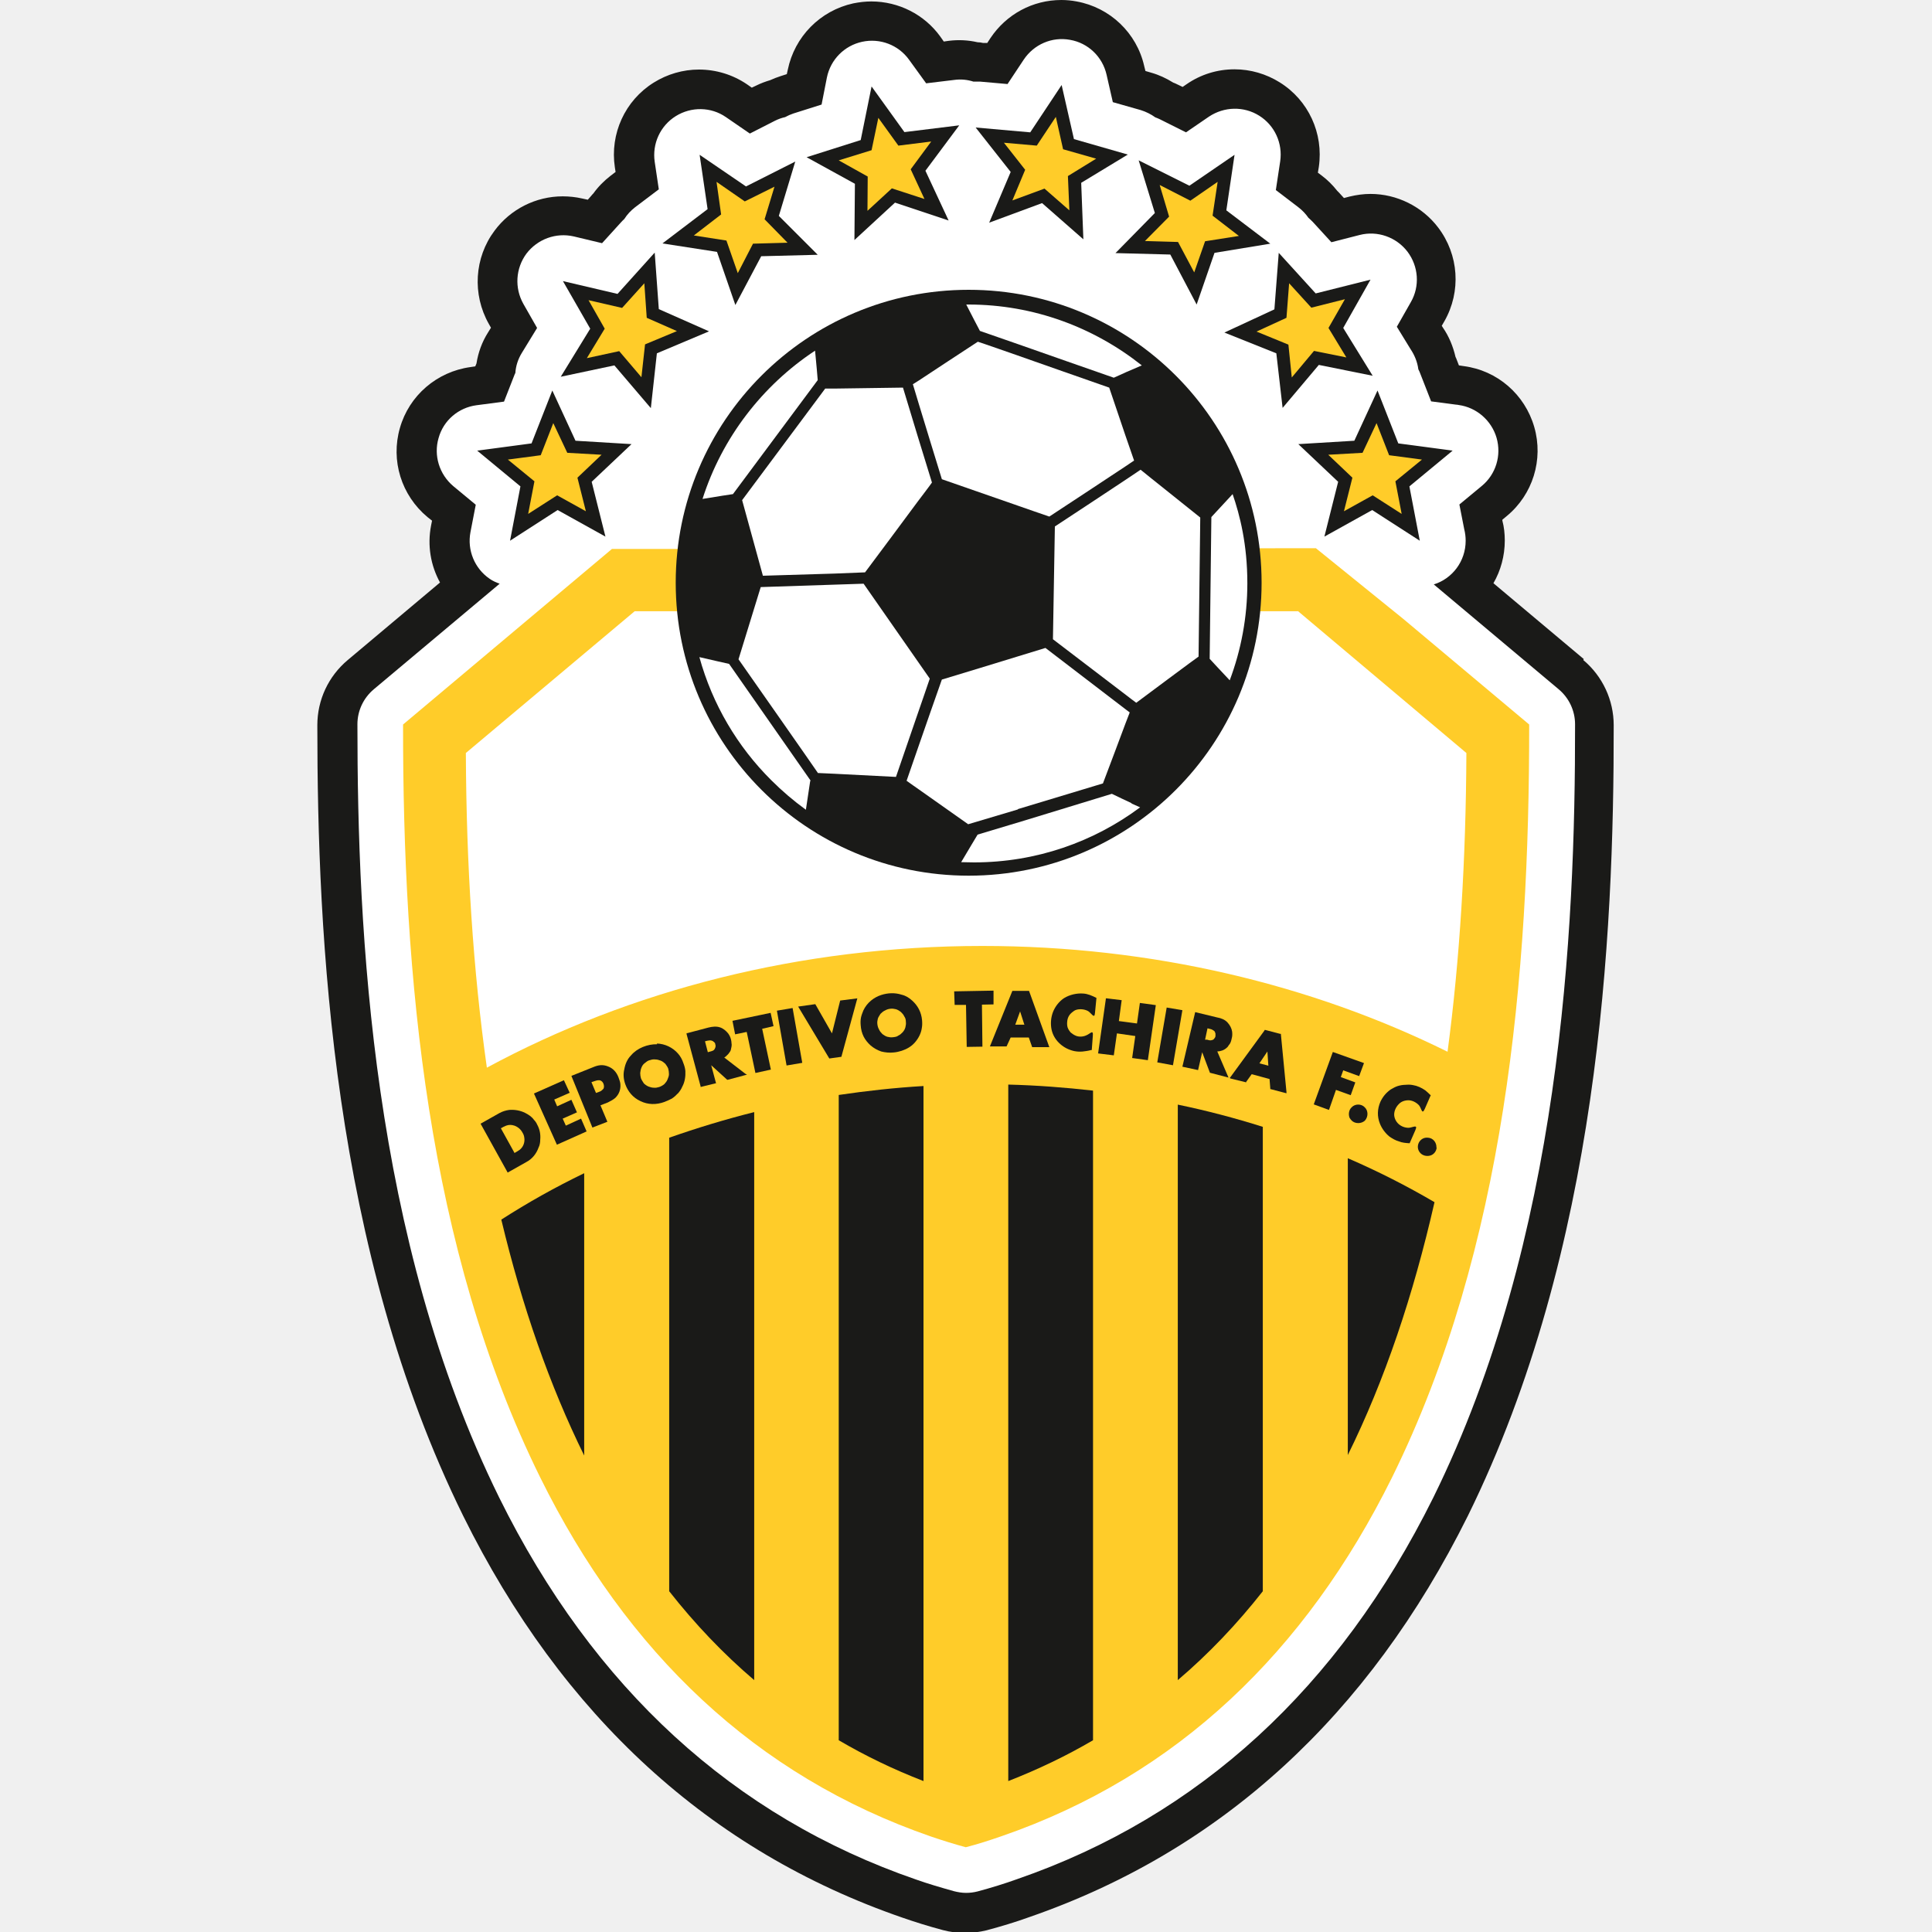
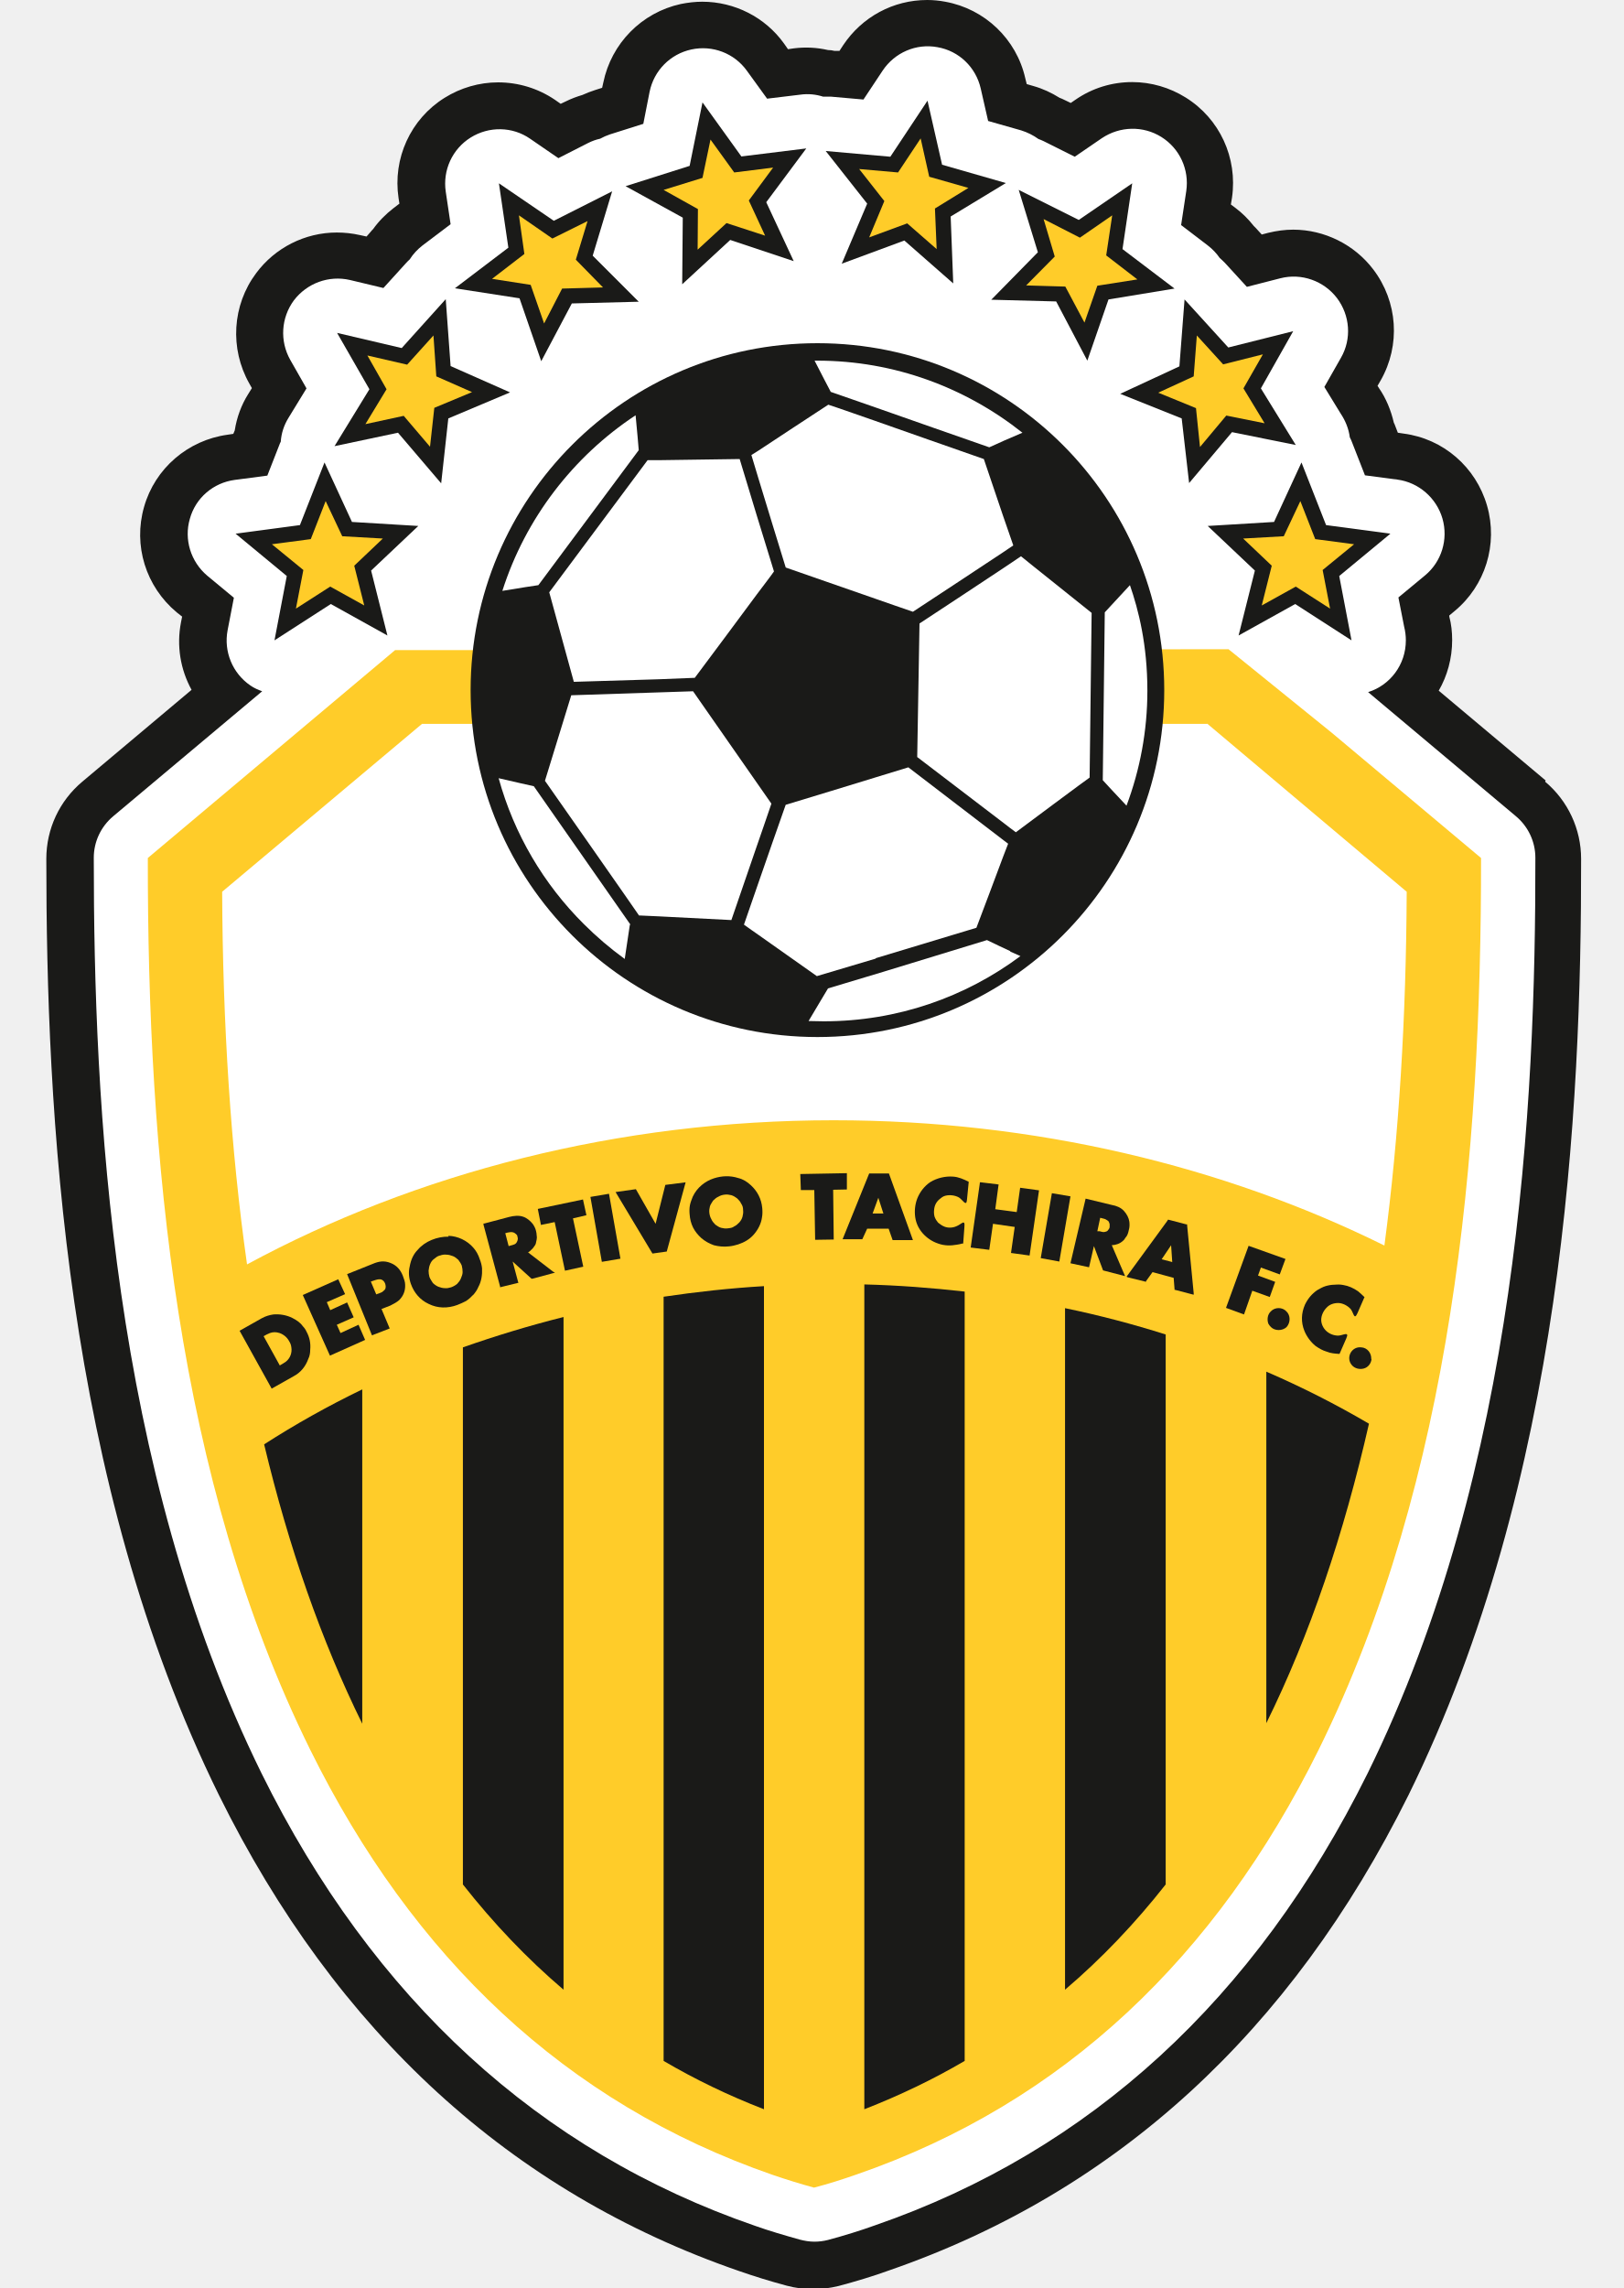
- <svg xmlns="http://www.w3.org/2000/svg" id="Capa_1" data-name="Capa 1" viewBox="0 0 80 80">
+ <svg xmlns="http://www.w3.org/2000/svg" width="56.8" height="80" viewBox="11.52 0 56.8 80">
  <defs>
    <style>
      .cls-1, .cls-2 {
        fill: #1a1a18;
      }

      .cls-1, .cls-2, .cls-3, .cls-4, .cls-5 {
        stroke-width: 0px;
      }

      .cls-1, .cls-4, .cls-5 {
        fill-rule: evenodd;
      }

      .cls-3, .cls-4 {
        fill: #fff;
      }

      .cls-5 {
        fill: #ffcc29;
      }
    </style>
  </defs>
  <path class="cls-2" d="M65.58,27.29l-3.74-3.14c.3-.52.47-1.13.47-1.77,0-.28-.03-.56-.1-.82v-.04s.18-.15.18-.15c1.08-.89,1.53-2.34,1.14-3.69-.39-1.35-1.53-2.34-2.92-2.52l-.2-.03-.1-.26s-.02-.06-.04-.09c-.1-.43-.27-.85-.52-1.21l-.05-.08.11-.19c.7-1.23.6-2.75-.26-3.88-.66-.87-1.71-1.39-2.8-1.39-.29,0-.58.04-.87.11l-.23.06-.11-.12c-.05-.06-.11-.12-.17-.18-.19-.24-.4-.45-.64-.63l-.16-.12.04-.24c.2-1.39-.43-2.76-1.62-3.5-.56-.35-1.21-.54-1.87-.54-.71,0-1.4.21-1.99.62l-.16.11-.25-.12s-.1-.05-.14-.06c-.29-.18-.59-.32-.91-.41l-.24-.07-.05-.2c-.31-1.38-1.42-2.43-2.8-2.68-.21-.04-.42-.06-.63-.06-1.19,0-2.28.59-2.94,1.58l-.13.2h-.17c-.08-.02-.15-.03-.23-.03-.39-.09-.79-.11-1.19-.06l-.21.03-.14-.2c-.66-.92-1.73-1.46-2.86-1.46-.25,0-.5.03-.75.08-1.37.3-2.43,1.38-2.71,2.75l-.04.18-.25.08c-.15.05-.29.1-.44.17-.2.06-.39.13-.57.22l-.19.09-.2-.14c-.59-.4-1.28-.61-1.99-.61-.66,0-1.31.19-1.87.54-1.19.74-1.82,2.12-1.61,3.51l.03.19-.21.16c-.27.21-.51.45-.71.73-.03.03-.06.06-.09.1l-.14.16-.23-.05c-.26-.06-.54-.09-.81-.09-1.11,0-2.16.53-2.82,1.42-.84,1.12-.93,2.64-.24,3.86l.09.16-.13.21c-.24.38-.4.82-.47,1.27l-.05.12-.2.03c-1.39.19-2.54,1.18-2.92,2.52-.39,1.35.06,2.79,1.14,3.69l.19.15-.04.2c-.16.82-.02,1.65.37,2.36l-3.82,3.21c-.8.67-1.26,1.65-1.26,2.7,0,8.78.61,21.72,6.04,32.74,4.1,8.29,10.22,13.89,18.2,16.64.52.18,1.06.35,1.66.51.3.08.61.12.92.12s.6-.04.89-.11c.6-.16,1.2-.34,1.78-.55,7.94-2.75,14.04-8.34,18.15-16.61,5.43-11.02,6.05-23.96,6.04-32.74,0-1.04-.46-2.03-1.26-2.7" />
  <path class="cls-3" d="M64.54,28.54l-5.17-4.34c.77-.24,1.32-.96,1.32-1.81,0-.16-.02-.32-.06-.48l-.2-1.02.93-.77c.58-.48.82-1.26.61-1.99-.21-.72-.83-1.26-1.57-1.36l-1.14-.15-.45-1.15c-.02-.06-.05-.12-.08-.18-.04-.31-.16-.59-.32-.83l-.57-.93.58-1.02c.38-.66.32-1.48-.14-2.09-.46-.6-1.24-.88-1.98-.69l-1.17.3-.77-.84c-.06-.06-.12-.12-.18-.17-.11-.16-.25-.31-.42-.44l-.93-.71.18-1.19c.11-.75-.23-1.49-.87-1.89-.64-.4-1.45-.38-2.08.04l-.95.65-1.1-.55c-.06-.03-.12-.05-.17-.07-.18-.13-.38-.23-.6-.3l-1.16-.33-.26-1.14c-.17-.74-.76-1.31-1.51-1.44-.75-.14-1.5.19-1.92.82l-.67,1.01-1.13-.1c-.1,0-.19,0-.28,0-.25-.08-.52-.11-.8-.07l-1.16.14-.71-.98c-.44-.61-1.2-.9-1.94-.74-.74.16-1.31.74-1.46,1.48l-.22,1.12-1.17.37c-.12.04-.23.09-.34.15-.14.03-.28.08-.42.15l-1.04.53-.99-.68c-.62-.43-1.44-.44-2.08-.04-.64.4-.98,1.14-.87,1.89l.17,1.14-.98.74c-.18.14-.33.3-.45.49-.04.04-.09.08-.13.13l-.79.87-1.17-.28c-.74-.17-1.5.11-1.96.71-.45.61-.5,1.42-.13,2.08l.57,1-.63,1.03c-.16.26-.25.54-.27.83,0,.01-.01.03-.02.04l-.45,1.15-1.14.15c-.75.1-1.37.63-1.57,1.36-.21.72.03,1.5.61,1.99l.93.77-.22,1.14c-.14.74.17,1.5.8,1.93.13.09.27.15.41.2l-5.21,4.37c-.43.36-.68.89-.68,1.45,0,8.61.59,21.3,5.87,32.02,3.9,7.89,9.72,13.22,17.27,15.82.48.17.99.32,1.56.48.16.04.33.07.5.07s.32-.02.48-.06c.56-.15,1.11-.32,1.64-.51,7.52-2.6,13.32-7.92,17.23-15.8,5.28-10.71,5.88-23.4,5.87-32.02,0-.56-.25-1.09-.68-1.45" />
  <polygon class="cls-1" points="28.97 6.41 30.89 7.72 32.93 6.69 32.25 8.94 33.86 10.55 31.52 10.61 30.45 12.63 29.69 10.43 27.43 10.08 29.3 8.66 28.97 6.41" />
  <polygon class="cls-1" points="36.09 3.58 37.45 5.47 39.72 5.19 38.32 7.07 39.28 9.13 37.06 8.39 35.38 9.94 35.4 7.61 33.4 6.51 35.64 5.8 36.09 3.58" />
  <polygon class="cls-1" points="23.31 11.64 25.57 12.17 27.11 10.46 27.28 12.8 29.36 13.72 27.2 14.63 26.95 16.9 25.44 15.13 23.22 15.6 24.44 13.61 23.31 11.64" />
  <polygon class="cls-5" points="24.37 12.43 25.04 13.61 24.3 14.83 25.64 14.54 26.56 15.62 26.71 14.26 28.03 13.71 26.78 13.16 26.68 11.73 25.76 12.75 24.37 12.43" />
  <polygon class="cls-1" points="56.84 15.56 55.62 13.58 56.75 11.58 54.48 12.15 52.95 10.47 52.77 12.81 50.7 13.77 52.85 14.63 53.11 16.89 54.61 15.11 56.84 15.56" />
  <polygon class="cls-5" points="55.75 14.8 54.41 14.53 53.49 15.63 53.35 14.27 52.03 13.73 53.27 13.16 53.38 11.73 54.3 12.74 55.69 12.39 55.01 13.58 55.75 14.8" />
  <polygon class="cls-5" points="29.67 7.53 29.86 8.88 28.73 9.75 30.08 9.96 30.55 11.31 31.18 10.09 32.61 10.05 31.66 9.08 32.07 7.73 30.84 8.34 29.67 7.53" />
  <polygon class="cls-5" points="36.37 4.88 36.09 6.22 34.73 6.64 35.93 7.31 35.92 8.73 36.93 7.8 38.28 8.24 37.71 7.01 38.56 5.86 37.2 6.03 36.37 4.88" />
  <polygon class="cls-1" points="46.7 6.4 44.47 5.76 43.96 3.52 42.66 5.48 40.4 5.28 41.85 7.12 40.96 9.22 43.15 8.41 44.86 9.91 44.77 7.57 46.7 6.4" />
  <polygon class="cls-5" points="45.39 6.57 44.22 7.29 44.28 8.71 43.25 7.81 41.92 8.3 42.45 7.03 41.57 5.91 42.93 6.03 43.72 4.84 44.02 6.18 45.39 6.57" />
  <polygon class="cls-1" points="51.12 6.41 50.78 8.71 52.6 10.09 50.29 10.47 49.55 12.61 48.46 10.54 46.19 10.48 47.82 8.82 47.15 6.64 49.25 7.69 51.12 6.41" />
  <polygon class="cls-5" points="50.42 7.53 49.29 8.31 48.02 7.66 48.41 8.97 47.41 9.98 48.78 10.02 49.45 11.28 49.9 9.99 51.3 9.77 50.21 8.93 50.42 7.53" />
  <polygon class="cls-1" points="60.15 18.66 58.36 20.14 58.79 22.39 56.82 21.12 54.84 22.22 55.41 19.95 53.76 18.39 56.08 18.25 57.04 16.17 57.9 18.36 60.15 18.66" />
  <polygon class="cls-5" points="58.88 19.03 57.52 18.85 57 17.52 56.42 18.75 55 18.83 56 19.78 55.65 21.17 56.84 20.51 58.04 21.28 57.78 19.93 58.88 19.03" />
  <polygon class="cls-1" points="19.76 18.66 21.55 20.14 21.12 22.39 23.09 21.12 25.07 22.22 24.5 19.95 26.15 18.39 23.83 18.25 22.87 16.17 22.01 18.36 19.76 18.66" />
  <polygon class="cls-5" points="21.03 19.03 22.39 18.85 22.91 17.52 23.49 18.75 24.91 18.83 23.91 19.78 24.26 21.17 23.07 20.51 21.87 21.28 22.13 19.93 21.03 19.03" />
  <path class="cls-5" d="M54.49,22.7s-20,.02-21.15.03h-8l-8.65,7.27c-.01,10.4.99,21.68,5.68,31.18,3.58,7.24,8.92,12.36,16.19,14.87.47.16.95.31,1.43.44.51-.13,1-.29,1.49-.46,7.26-2.51,12.58-7.63,16.16-14.85,4.69-9.5,5.69-20.78,5.68-31.18l-5.21-4.37-3.61-2.92Z" />
  <path class="cls-5" d="M57.95,26.22l-3.46-2.93v.02h0s0-.01,0-.02h-28.95l-8.29,6.97c-.01,10.19,1.03,21.35,5.62,30.66,3.51,7.1,8.73,12.12,15.84,14.59.43.14.85.29,1.28.39.43-.11.85-.25,1.27-.39,7.13-2.45,12.36-7.47,15.87-14.59,4.6-9.31,5.63-20.47,5.62-30.66l-4.81-4.04ZM40.67,39.73c-7.76,0-15,1.98-20.96,5.37-.66-4.34-.98-9.08-.99-14.17l7.35-6.18h27.78,0s0,0,0,0h.01s0,0-.01,0h0l7.42,6.18c-.01,4.81-.3,9.33-.89,13.48-5.7-2.96-12.47-4.68-19.71-4.68M54.49,23.28h0,0s0,0,0,0Z" />
  <path class="cls-4" d="M53.74,25.31h-25.21s-2.25,0-2.25,0l-6.99,5.87c.02,4.66.3,9.01.87,13.03,5.9-3.19,12.96-5.04,20.52-5.04,7.03,0,13.64,1.6,19.26,4.38.51-3.83.76-7.97.78-12.37l-6.98-5.88Z" />
  <path class="cls-2" d="M48.77,45.74v23.83c1.28-1.09,2.45-2.32,3.52-3.68v-19.23c-1.14-.36-2.31-.67-3.52-.92" />
  <path class="cls-2" d="M41.75,44.92v28.83c1.23-.48,2.4-1.04,3.51-1.69v-26.9c-1.15-.13-2.32-.22-3.51-.25" />
  <path class="cls-2" d="M27.71,47.11v18.78c1.07,1.36,2.24,2.59,3.52,3.68v-23.52c-1.2.3-2.38.66-3.52,1.06" />
  <path class="cls-2" d="M34.73,45.35v26.71c1.11.65,2.27,1.21,3.51,1.69v-28.78c-1.19.07-2.36.2-3.51.37" />
  <path class="cls-2" d="M20.76,50.51c.86,3.59,2,6.86,3.43,9.76v-11.69c-1.2.58-2.34,1.22-3.43,1.92" />
  <path class="cls-2" d="M59.4,49.78c-1.14-.67-2.34-1.28-3.59-1.82v12.29c1.53-3.1,2.71-6.61,3.59-10.47" />
  <polygon class="cls-1" points="56.28 44.56 55.62 44.32 55.52 44.6 56.12 44.82 55.93 45.35 55.32 45.13 55.03 45.96 54.4 45.73 55.19 43.56 56.48 44.02 56.28 44.56" />
  <path class="cls-1" d="M56.51,45.85c.15.14.15.39.01.55-.15.14-.41.14-.55,0-.03-.03-.07-.08-.09-.12-.05-.14-.03-.32.09-.43.14-.15.4-.15.54,0" />
  <path class="cls-1" d="M52.57,44.68l-.74-.2-.23.32v.02s-.03-.01-.03-.01l-.61-.15-.04-.02.03-.04,1.41-1.93v-.02h.04l.61.16h.03v.03l.23,2.38v.05s-.04-.01-.04-.01l-.61-.16h-.02v-.03l-.03-.38ZM52.52,44.13l-.04-.59-.33.49.38.1Z" />
  <path class="cls-1" d="M50.41,43.55l.46,1.07-.77-.2-.32-.85-.17.74-.65-.14.53-2.26.91.22c.17.03.32.09.43.21.1.11.17.24.19.38.01.1.01.19-.02.29-.02.1-.05.2-.12.27-.02.04-.05.08-.09.11-.11.1-.24.14-.39.15M49.91,43.05h.07s.1.03.13.03c.04,0,.07-.01.1-.02.01,0,.02-.01.04-.02.01-.01.02-.02.03-.04.02-.01.03-.03.03-.04.01-.02.02-.03.02-.06v-.1s-.01-.04-.02-.06c-.01-.02-.02-.03-.02-.04-.02-.02-.06-.04-.09-.06-.03-.02-.08-.03-.12-.04l-.08-.02-.1.47Z" />
  <polygon class="cls-1" points="48.96 41.83 48.57 44.11 47.92 43.99 48.31 41.72 48.96 41.83" />
  <polygon class="cls-1" points="46.33 42.28 47.08 42.38 47.2 41.53 47.86 41.62 47.53 43.9 46.88 43.81 47.01 42.9 46.25 42.79 46.12 43.7 45.47 43.62 45.79 41.37 45.79 41.34 45.83 41.34 46.41 41.41 46.45 41.42 46.44 41.46 46.33 42.28" />
  <path class="cls-1" d="M45.4,41.34l-.06.61c-.02.26-.15,0-.28-.08-.14-.08-.33-.1-.48-.06-.08.02-.14.07-.2.12-.12.1-.18.23-.19.38-.01.09,0,.18.02.24.03.08.07.14.12.2.06.04.11.09.18.12.13.07.31.07.45.01.19-.07.32-.28.29.03l-.04.54v.03h-.03c-.07.02-.13.03-.19.04-.22.04-.44.04-.66-.04-.21-.07-.4-.2-.54-.36-.14-.16-.23-.35-.26-.56-.03-.21-.01-.44.07-.65.09-.23.25-.44.46-.58.23-.14.52-.21.79-.19.19.01.37.09.55.18" />
  <path class="cls-1" d="M42.6,42.96h-.75s-.17.37-.17.37h-.69s.93-2.3.93-2.3h.69s.84,2.33.84,2.33h-.71s-.14-.4-.14-.4ZM42.42,42.44l-.18-.56-.2.55h.37Z" />
  <polygon class="cls-1" points="40.66 41.6 40.68 43.34 40.03 43.35 40 41.61 39.53 41.61 39.51 41.05 41.14 41.02 41.14 41.59 40.66 41.6" />
  <path class="cls-1" d="M21.02,48.55l-1.12-2.02.78-.44c.13-.07.26-.11.4-.13.22-.02.46.02.66.12.14.07.28.16.37.29.05.05.1.12.13.19.11.2.15.41.13.63,0,.12-.02.23-.07.33-.09.25-.26.47-.51.6l-.78.44ZM21.31,47.74c.07-.04.14-.08.21-.13.15-.12.22-.31.19-.5-.01-.08-.03-.14-.08-.22-.07-.13-.19-.23-.33-.28-.12-.04-.23-.04-.34,0-.08.03-.15.07-.22.11l.57,1.03Z" />
  <polygon class="cls-1" points="23.59 45.25 22.95 45.53 23.07 45.81 23.66 45.54 23.89 46.06 23.3 46.32 23.43 46.61 24.06 46.32 24.29 46.85 23.06 47.4 22.11 45.28 23.35 44.73 23.59 45.25" />
  <path class="cls-1" d="M24.86,45.76l.29.69-.62.24-.87-2.14.9-.36c.21-.09.4-.12.62-.03.21.08.35.24.43.45.04.11.08.21.08.31.01.21-.06.39-.21.54-.08.07-.19.13-.31.19l-.31.12ZM24.67,45.26l.14-.05c.06-.02.09-.04.12-.07.02-.02.04-.04.06-.06.01-.03.02-.05.02-.09s-.01-.08-.02-.11c-.03-.08-.08-.12-.13-.14-.06-.02-.13-.01-.22.02l-.15.05.19.45Z" />
  <path class="cls-1" d="M27.2,43.21c.33.01.65.16.87.41.1.11.18.25.23.41.04.1.07.21.08.32.01.22-.02.45-.13.65-.04.1-.11.2-.19.29h-.01c-.07.08-.14.14-.23.2-.1.05-.2.1-.31.14-.33.12-.68.12-1-.04-.3-.14-.51-.39-.62-.7-.07-.2-.09-.41-.04-.61.04-.23.13-.43.28-.58.25-.3.69-.47,1.08-.46M26.9,43.9h0c-.08.02-.14.07-.2.12-.06.04-.11.11-.14.19-.03.07-.04.14-.05.22,0,.08.01.14.03.22.03.08.08.14.12.21.05.05.12.1.19.13.08.03.15.05.23.05.08.01.14-.01.22-.03.08-.03.15-.07.21-.12.05-.06.1-.11.13-.19.03-.08.06-.14.06-.22s-.01-.15-.03-.23c-.03-.08-.08-.14-.12-.2-.06-.05-.11-.1-.19-.13-.08-.03-.15-.05-.22-.05-.08-.01-.15,0-.23.03" />
  <path class="cls-1" d="M29.19,43.12l.07-.02s.09-.02.13-.02c.05,0,.1.01.14.04.02.02.06.04.08.08,0,.02.01.03.01.05.02.04.01.11-.01.15-.02.05-.05.09-.1.11-.03.01-.08.03-.13.04l-.07.02-.12-.46ZM30.09,43.71s.08-.07.1-.11c.03-.04.06-.08.07-.12.01-.04.02-.1.03-.14.01-.05.01-.1,0-.15,0-.04-.01-.1-.02-.14-.02-.1-.07-.19-.12-.26-.09-.11-.21-.21-.34-.25-.15-.05-.32-.03-.48.01l-.87.23h-.03v.04l.58,2.16v.03s.04-.01.04-.01l.57-.14h.03s-.01-.04-.01-.04l-.19-.71.66.6h.01s.02,0,.02,0l.71-.19.08-.02-.07-.04-.87-.67s.07-.04.1-.08" />
  <polygon class="cls-1" points="31.56 42.6 31.92 44.29 31.28 44.43 30.92 42.73 30.44 42.83 30.33 42.27 31.91 41.94 32.03 42.49 31.56 42.6" />
  <polygon class="cls-1" points="32.82 41.74 33.22 44.01 32.57 44.12 32.17 41.85 32.82 41.74" />
  <polygon class="cls-1" points="33.76 41.58 34.45 42.79 34.79 41.43 35.5 41.34 34.84 43.76 34.34 43.83 33.05 41.68 33.76 41.58" />
  <path class="cls-1" d="M37.34,41.19c.17.04.31.13.44.25.23.21.37.48.4.8.01.12.01.22-.01.33-.03.22-.14.43-.29.6-.14.16-.33.27-.54.34-.1.03-.21.06-.33.07-.19.02-.36,0-.52-.04-.17-.06-.31-.14-.44-.25-.12-.11-.22-.23-.29-.37-.07-.14-.11-.3-.12-.46-.01-.11-.01-.21.01-.32.02-.1.06-.2.1-.3.15-.32.43-.54.74-.64.28-.09.57-.1.85-.01M36.87,41.77h0c-.09.01-.15.03-.22.07-.07.03-.13.08-.19.14-.04.07-.09.13-.11.2-.02.08-.03.14-.02.23.01.08.03.15.07.22.03.07.08.13.14.19.07.05.13.09.2.11.08.02.15.03.23.02.09-.01.17-.02.23-.07.07-.03.12-.08.18-.14.06-.07.09-.13.11-.2.02-.08.03-.15.02-.23,0-.09-.02-.16-.07-.23-.03-.07-.08-.12-.14-.18-.05-.04-.13-.09-.2-.11-.08-.02-.15-.03-.23-.02" />
  <path class="cls-1" d="M59.24,45.36l-.24.55c-.12.27-.13,0-.24-.14-.11-.12-.28-.21-.44-.21-.15,0-.3.05-.4.16-.11.11-.19.27-.19.43,0,.14.07.29.18.39.11.1.26.16.42.16.17-.01.39-.16.28.09l-.24.55c-.15-.01-.31-.02-.45-.08-.14-.04-.26-.11-.39-.2-.17-.14-.31-.33-.39-.53-.12-.3-.11-.61.02-.91.1-.21.24-.38.43-.51.09-.05.19-.11.29-.14.1-.03.21-.05.32-.05.1-.01.2-.01.3.01.19.03.36.11.52.22.08.07.15.13.23.21" />
  <path class="cls-1" d="M59.49,47.51c-.01.16-.12.3-.27.34-.15.04-.32,0-.42-.12-.22-.26-.01-.66.33-.62.21.01.36.2.35.41" />
  <path class="cls-2" d="M52.24,24.13c0,6.7-5.43,12.13-12.13,12.13s-12.13-5.43-12.13-12.13,5.43-12.13,12.13-12.13,12.13,5.43,12.13,12.13" />
  <path class="cls-4" d="M42.16,33.5s3.47-1.05,3.51-1.06c.02-.04.94-2.5.94-2.5,0,0,.15-.39.17-.44-.04-.03-.16-.12-.16-.12,0,0-3.29-2.52-3.33-2.55-.04.01-1.11.34-1.11.34,0,0-3.13.96-3.18.97-.02.04-.93,2.66-.93,2.66,0,0-.51,1.47-.53,1.53.05.04.51.36.51.36,0,0,2.01,1.42,2.04,1.44.04-.01,2.05-.61,2.05-.61" />
  <path class="cls-4" d="M49.63,27.19s.07-5.72.07-5.76c-.03-.03-2.42-1.93-2.47-1.98-.05.03-.55.37-.55.37,0,0-2.96,1.96-3,1.98,0,.05-.08,4.63-.08,4.67.04.03,3.08,2.35,3.08,2.35,0,0,.32.25.37.28.05-.04,2.55-1.9,2.59-1.92" />
  <path class="cls-4" d="M39.02,19.85s3.16,1.1,3.16,1.1c0,0,1.23.43,1.27.44.04-.02,3.17-2.09,3.17-2.09,0,0,.29-.2.34-.23-.02-.06-.36-1.04-.36-1.04,0,0-.65-1.93-.67-1.98-.04-.01-3.79-1.33-3.79-1.33,0,0-1.6-.56-1.65-.57-.04.02-2.45,1.61-2.45,1.61,0,0-.19.12-.24.15.02.06.25.83.25.83,0,0,.93,3.05.95,3.1" />
  <path class="cls-4" d="M31.59,23.84c.07,0,2.98-.09,2.98-.09,0,0,1.21-.05,1.25-.05.03-.03,2.18-2.93,2.18-2.93,0,0,.57-.75.59-.79-.01-.04-.6-1.95-.6-1.95,0,0-.58-1.91-.6-1.98-.07,0-2.82.04-2.82.04h-.4s-3.41,4.58-3.44,4.62c.01.04.84,3.06.86,3.13" />
  <path class="cls-4" d="M33.9,32.01s.66.03.66.03c0,0,2.48.13,2.54.13.02-.06.87-2.53.87-2.53,0,0,.52-1.5.53-1.54-.03-.04-.53-.76-.53-.76,0,0-2.18-3.13-2.21-3.17-.05,0-1.22.04-1.22.04,0,0-2.97.1-3.04.1-.02.06-.91,2.95-.92,2.99.03.04,3.27,4.67,3.29,4.71" />
  <path class="cls-4" d="M46.86,33.26s-.79-.37-.82-.39c-.03.01-3.63,1.11-3.63,1.11,0,0-1.89.57-1.93.58-.01.02-.44.73-.68,1.14.18,0,.35.01.53.01,2.58,0,4.96-.85,6.88-2.28l-.36-.16Z" />
  <path class="cls-4" d="M33.57,32.33s-3.36-4.81-3.38-4.84c-.02,0-.79-.18-1.23-.28.54,1.96,1.58,3.71,2.98,5.1.44.44.92.85,1.43,1.22.06-.42.18-1.18.18-1.2" />
  <path class="cls-4" d="M40.57,13.7s1.61.56,1.61.56c0,0,3.9,1.37,3.94,1.38.03-.01.51-.23.51-.23l.65-.28c-1.98-1.57-4.47-2.52-7.18-2.52-.03,0-.06,0-.09,0,.18.36.55,1.06.56,1.08" />
  <path class="cls-4" d="M30.35,20.46s3.49-4.69,3.51-4.72c0-.03-.07-.82-.11-1.22-2.18,1.44-3.85,3.6-4.66,6.14.48-.08,1.23-.2,1.26-.2" />
  <path class="cls-4" d="M51.04,20.46c-.32.35-.86.93-.88.95,0,.03-.07,5.84-.07,5.87.02.02.55.6.83.89.47-1.25.73-2.61.73-4.02,0-1.61-.31-2.82-.61-3.69" />
</svg>
